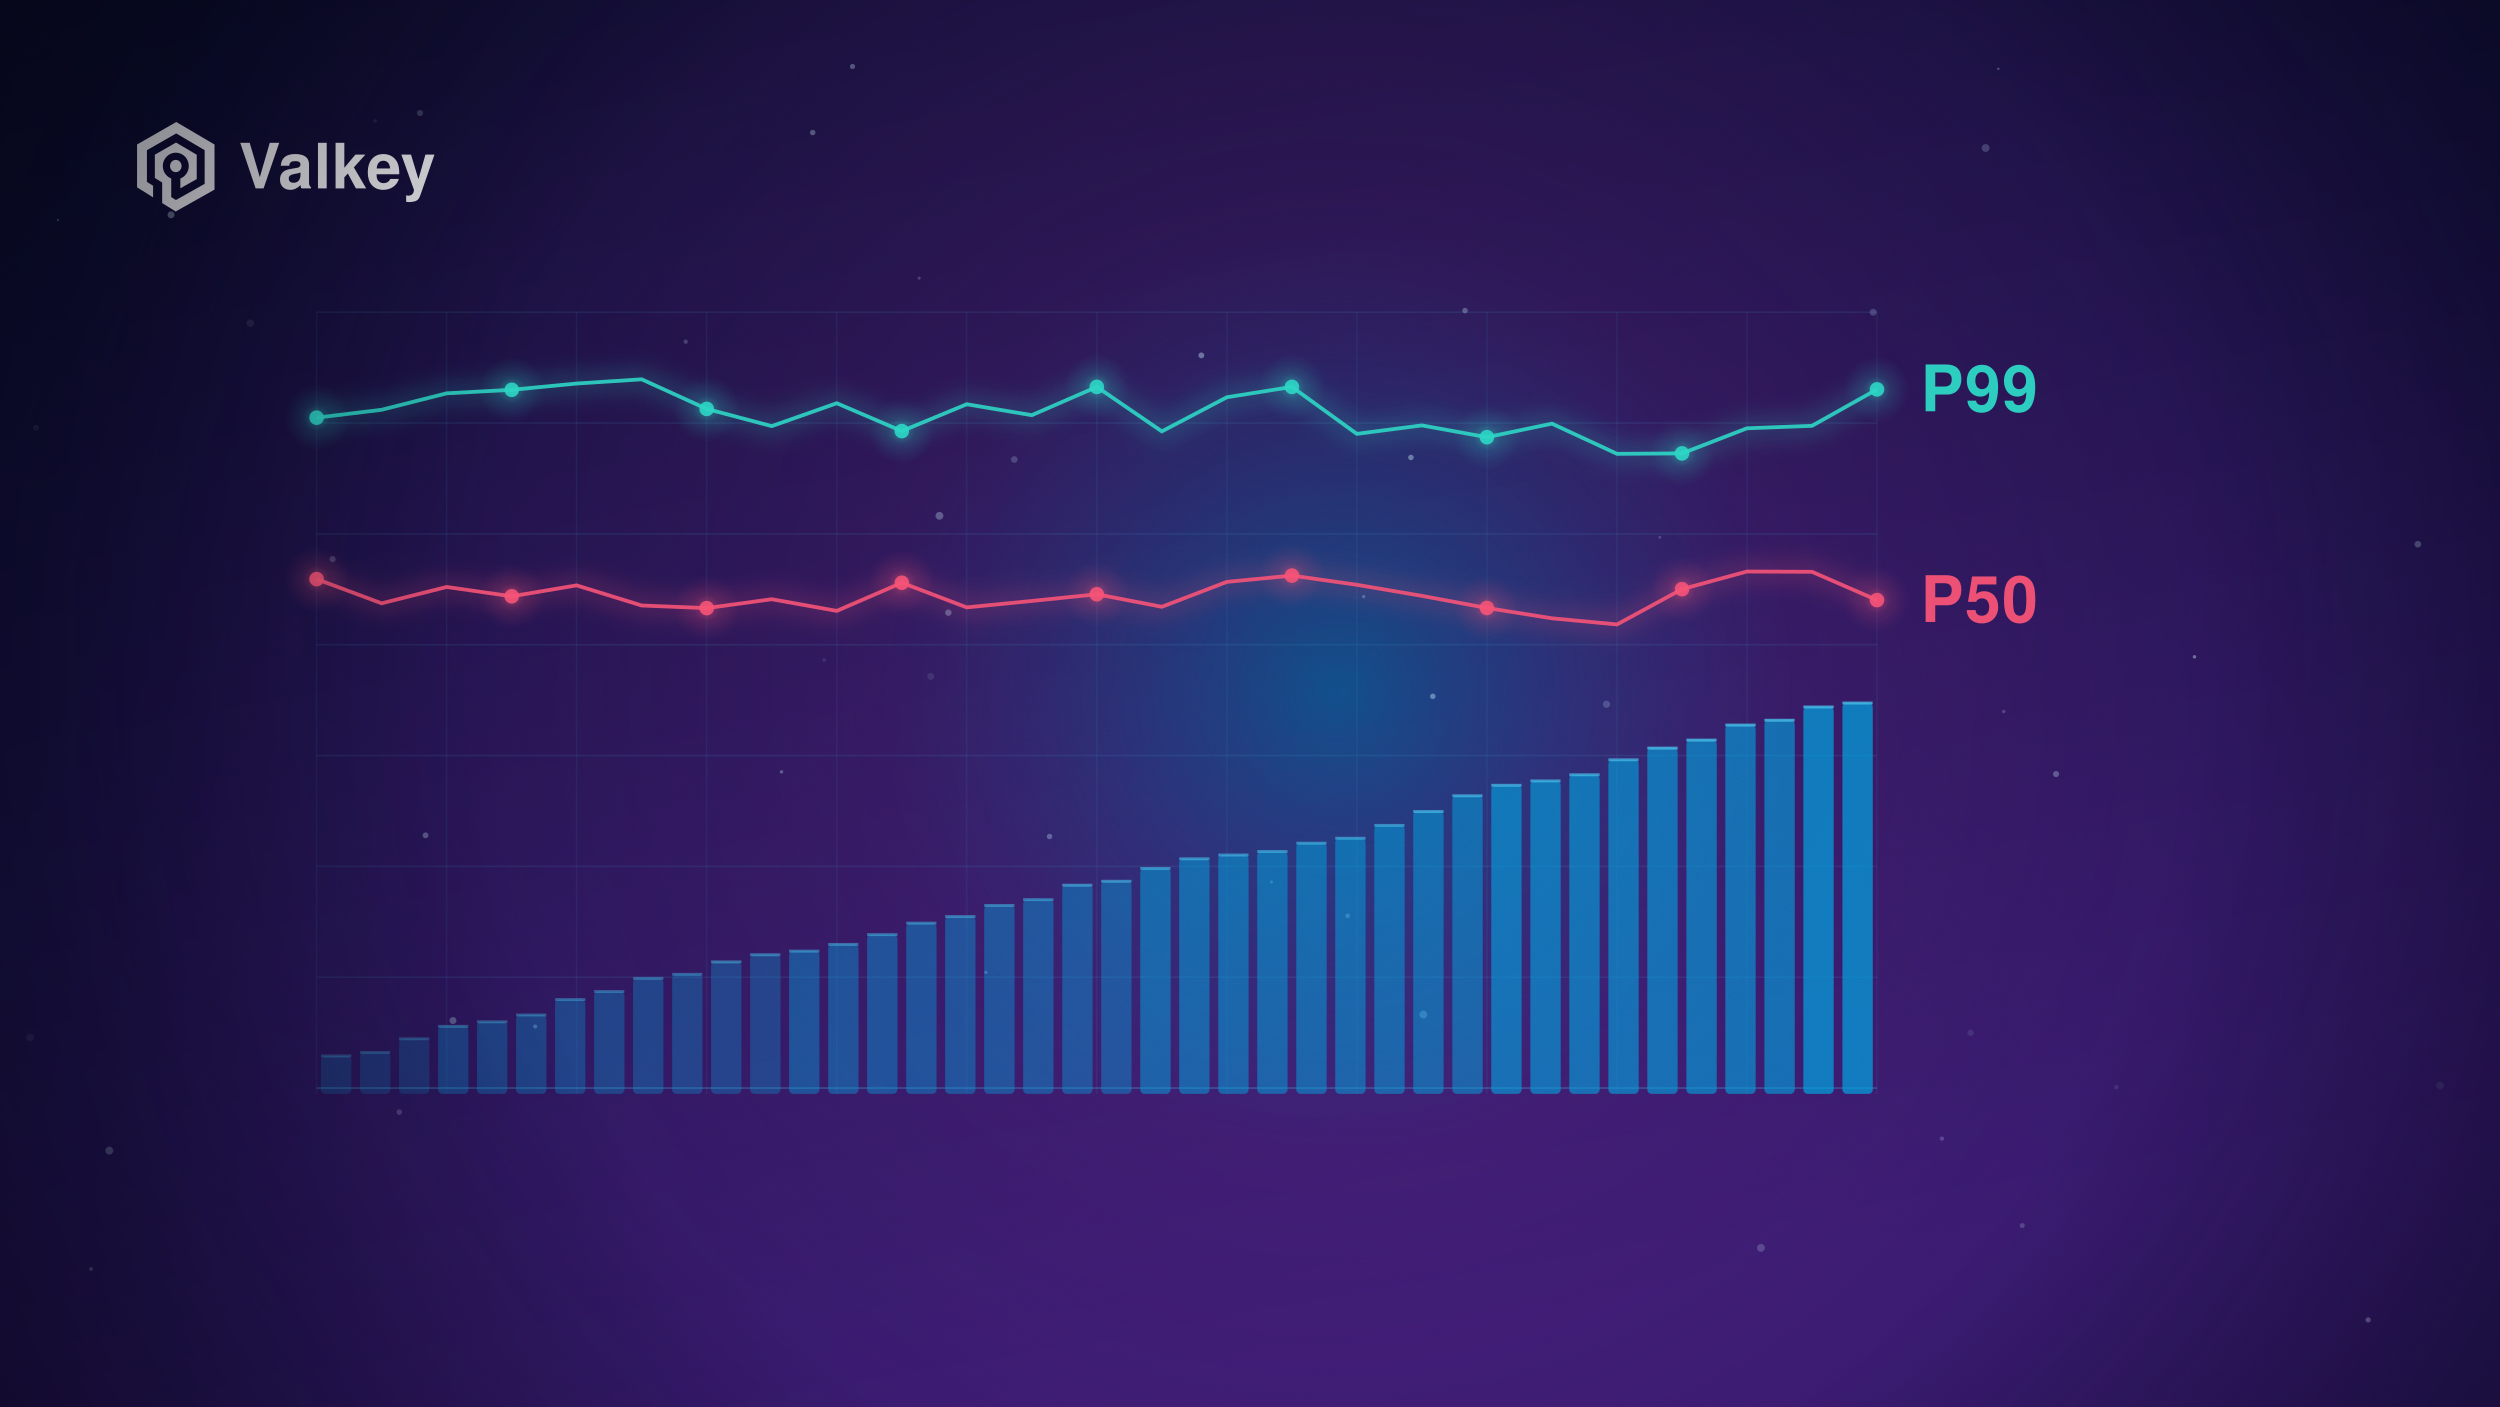
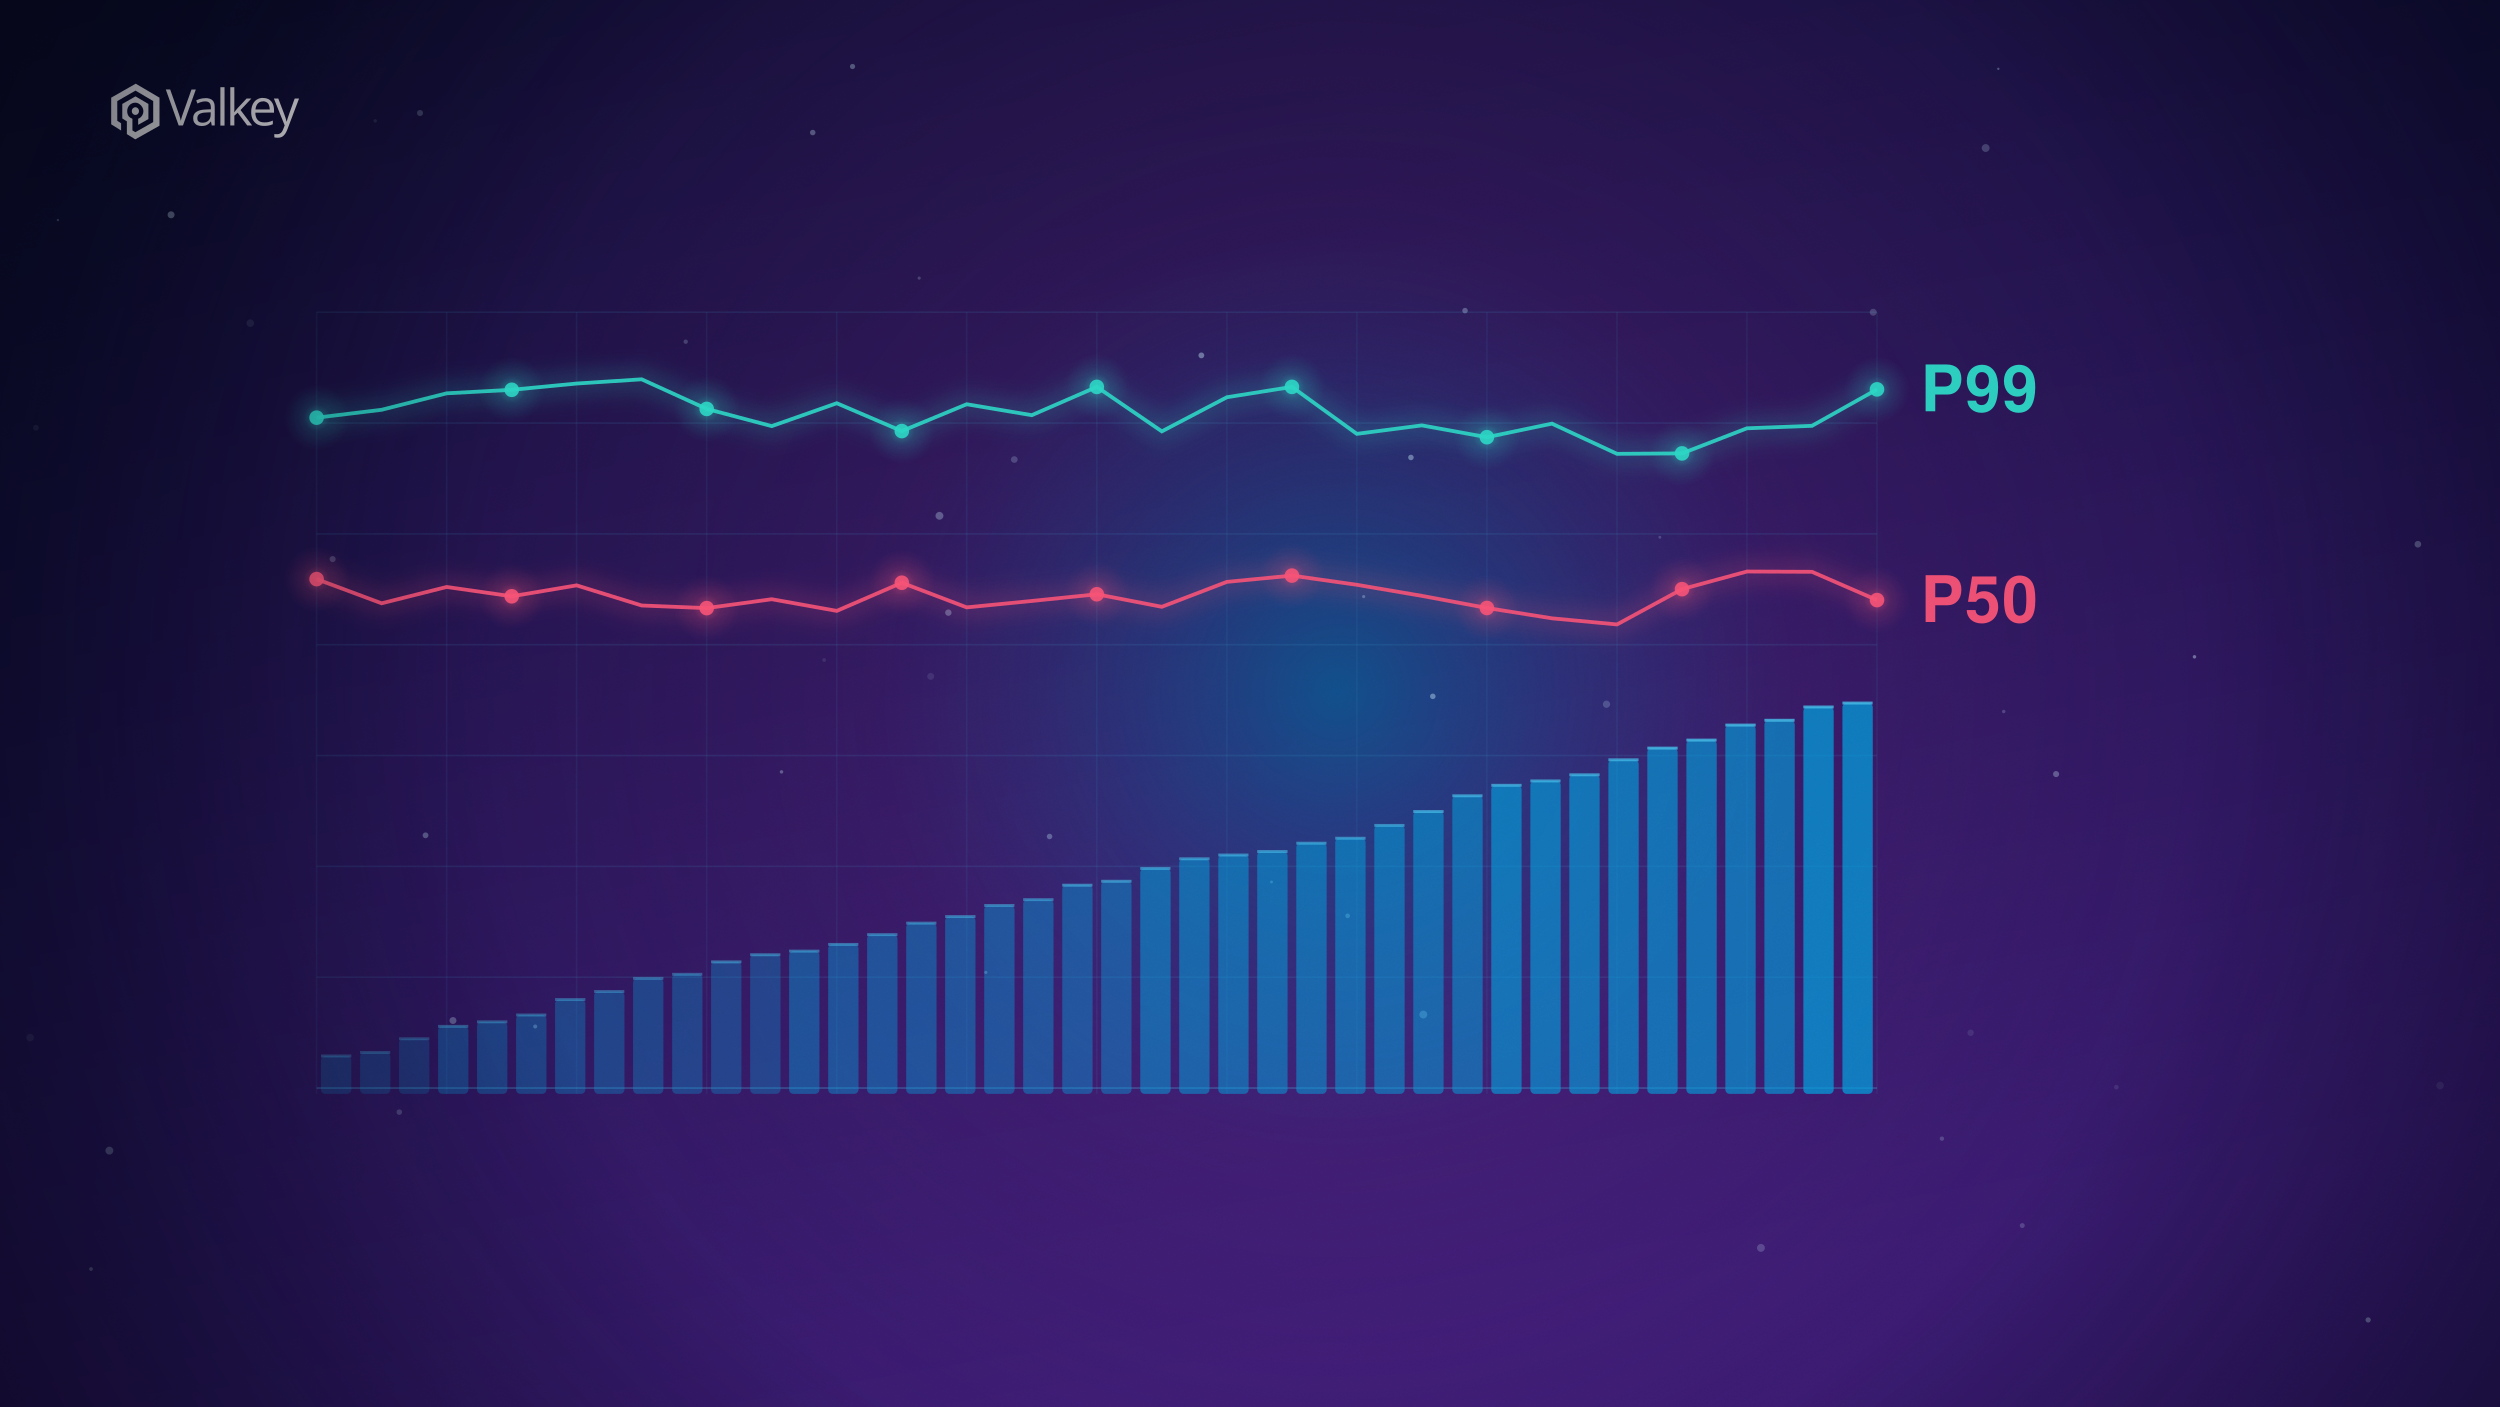
<svg xmlns="http://www.w3.org/2000/svg" width="1920" height="1080" viewBox="42.9 85.9 1714.3 964.3">
  <defs>
    <linearGradient id="sky" x1="0" y1="0" x2="0.32" y2="1">
      <stop offset="0" stop-color="#060A24" />
      <stop offset="0.48" stop-color="#171043" />
      <stop offset="1" stop-color="#301868" />
    </linearGradient>
    <radialGradient id="focus" gradientUnits="userSpaceOnUse" cx="960" cy="560" r="900">
      <stop offset="0" stop-color="#00A3E0" stop-opacity="0.42" />
      <stop offset="0.35" stop-color="#963CBD" stop-opacity="0.20" />
      <stop offset="1" stop-color="#963CBD" stop-opacity="0" />
    </radialGradient>
    <radialGradient id="vignette" gradientUnits="userSpaceOnUse" cx="960" cy="540" r="1180">
      <stop offset="0.5" stop-color="#03040F" stop-opacity="0" />
      <stop offset="1" stop-color="#03040F" stop-opacity="0.8" />
    </radialGradient>
    <radialGradient id="scrim">
      <stop offset="0" stop-color="#060A24" stop-opacity="0.72" />
      <stop offset="0.6" stop-color="#060A24" stop-opacity="0.45" />
      <stop offset="1" stop-color="#060A24" stop-opacity="0" />
    </radialGradient>
    <filter id="grain" x="0" y="0" width="100%" height="100%">
      <feTurbulence type="fractalNoise" baseFrequency="0.85" numOctaves="4" stitchTiles="stitch" />
      <feColorMatrix type="saturate" values="0" />
    </filter>
    <radialGradient id="h-cyan">
      <stop offset="0" stop-color="#46BDE9" stop-opacity="0.75" />
      <stop offset="0.4" stop-color="#46BDE9" stop-opacity="0.22" />
      <stop offset="1" stop-color="#46BDE9" stop-opacity="0" />
    </radialGradient>
    <radialGradient id="h-ice">
      <stop offset="0" stop-color="#CCF1FF" stop-opacity="0.75" />
      <stop offset="0.4" stop-color="#CCF1FF" stop-opacity="0.22" />
      <stop offset="1" stop-color="#CCF1FF" stop-opacity="0" />
    </radialGradient>
    <radialGradient id="h-mint">
      <stop offset="0" stop-color="#2CD5C4" stop-opacity="0.75" />
      <stop offset="0.4" stop-color="#2CD5C4" stop-opacity="0.22" />
      <stop offset="1" stop-color="#2CD5C4" stop-opacity="0" />
    </radialGradient>
    <radialGradient id="h-coral">
      <stop offset="0" stop-color="#F65275" stop-opacity="0.75" />
      <stop offset="0.4" stop-color="#F65275" stop-opacity="0.22" />
      <stop offset="1" stop-color="#F65275" stop-opacity="0" />
    </radialGradient>
    <radialGradient id="h-violet">
      <stop offset="0" stop-color="#963CBD" stop-opacity="0.75" />
      <stop offset="0.4" stop-color="#963CBD" stop-opacity="0.22" />
      <stop offset="1" stop-color="#963CBD" stop-opacity="0" />
    </radialGradient>
    <radialGradient id="h-gold">
      <stop offset="0" stop-color="#FFB81C" stop-opacity="0.75" />
      <stop offset="0.4" stop-color="#FFB81C" stop-opacity="0.22" />
      <stop offset="1" stop-color="#FFB81C" stop-opacity="0" />
    </radialGradient>
    <filter id="blur3" x="-70%" y="-70%" width="240%" height="240%">
      <feGaussianBlur stdDeviation="3" />
    </filter>
    <filter id="blur8" x="-70%" y="-70%" width="240%" height="240%">
      <feGaussianBlur stdDeviation="8" />
    </filter>
    <filter id="blur18" x="-70%" y="-70%" width="240%" height="240%">
      <feGaussianBlur stdDeviation="18" />
    </filter>
    <filter id="blur40" x="-70%" y="-70%" width="240%" height="240%">
      <feGaussianBlur stdDeviation="40" />
    </filter>
  </defs>
  <rect width="1920" height="1080" fill="url(#sky)" />
  <rect width="1920" height="1080" fill="url(#focus)" />
  <g>
    <circle cx="2.5" cy="777.9" r="2.4" fill="#CCF1FF" opacity="0.1" />
    <circle cx="1700.9" cy="459.1" r="2.3" fill="#CCF1FF" opacity="0.3" />
    <circle cx="1452.8" cy="616.7" r="2.1" fill="#CCF1FF" opacity="0.3" />
    <circle cx="117.9" cy="874.9" r="2.7" fill="#CCF1FF" opacity="0.3" />
    <circle cx="353.5" cy="785.7" r="2.4" fill="#CCF1FF" opacity="0.3" />
    <circle cx="105.3" cy="956.1" r="1.3" fill="#CCF1FF" opacity="0.3" />
    <circle cx="673.2" cy="276.6" r="1.1" fill="#CCF1FF" opacity="0.2" />
    <circle cx="1250.4" cy="941.6" r="2.7" fill="#CCF1FF" opacity="0.2" />
    <circle cx="1666.8" cy="991" r="1.8" fill="#CCF1FF" opacity="0.4" />
    <circle cx="627.5" cy="131.5" r="1.8" fill="#CCF1FF" opacity="0.3" />
    <circle cx="334.7" cy="658.7" r="2" fill="#CCF1FF" opacity="0.3" />
    <circle cx="1327.4" cy="300" r="2.4" fill="#CCF1FF" opacity="0.2" />
    <circle cx="1547.7" cy="536.3" r="1.2" fill="#CCF1FF" opacity="0.4" />
    <circle cx="1025.4" cy="563.4" r="1.9" fill="#CCF1FF" opacity="0.4" />
    <circle cx="1416.9" cy="573.8" r="1.2" fill="#CCF1FF" opacity="0.2" />
    <circle cx="38.8" cy="1001" r="1.5" fill="#CCF1FF" opacity="0.2" />
    <circle cx="967" cy="713.9" r="1.6" fill="#CCF1FF" opacity="0.3" />
    <circle cx="1716.1" cy="830.3" r="2.6" fill="#CCF1FF" opacity="0.1" />
    <circle cx="313" cy="46.3" r="1.1" fill="#CCF1FF" opacity="0.3" />
    <circle cx="914.8" cy="690.7" r="1" fill="#CCF1FF" opacity="0.3" />
    <circle cx="762.6" cy="659.5" r="1.9" fill="#CCF1FF" opacity="0.3" />
    <circle cx="578.8" cy="615.2" r="1.2" fill="#CCF1FF" opacity="0.3" />
    <circle cx="1404.5" cy="187.4" r="2.7" fill="#CCF1FF" opacity="0.2" />
    <circle cx="1394.2" cy="794.1" r="2.2" fill="#CCF1FF" opacity="0.1" />
    <circle cx="1402.1" cy="56.6" r="1.4" fill="#CCF1FF" opacity="0.2" />
    <circle cx="1413.2" cy="133.1" r="0.8" fill="#CCF1FF" opacity="0.3" />
    <circle cx="1279.8" cy="74.5" r="1.6" fill="#CCF1FF" opacity="0.1" />
    <circle cx="1144.5" cy="568.8" r="2.5" fill="#CCF1FF" opacity="0.2" />
    <circle cx="63.6" cy="797.4" r="2.6" fill="#CCF1FF" opacity="0.1" />
    <circle cx="1374.5" cy="866.7" r="1.5" fill="#CCF1FF" opacity="0.2" />
    <circle cx="316.7" cy="848.5" r="1.9" fill="#CCF1FF" opacity="0.2" />
    <circle cx="409.9" cy="789.8" r="1.4" fill="#CCF1FF" opacity="0.3" />
    <circle cx="1018.9" cy="781.6" r="2.7" fill="#CCF1FF" opacity="0.3" />
    <circle cx="693.2" cy="506" r="2.2" fill="#CCF1FF" opacity="0.3" />
    <circle cx="1494.1" cy="831.4" r="1.6" fill="#CCF1FF" opacity="0.1" />
    <circle cx="681.1" cy="549.7" r="2.4" fill="#CCF1FF" opacity="0.1" />
    <circle cx="1429.6" cy="926.3" r="1.7" fill="#CCF1FF" opacity="0.2" />
    <circle cx="1047.5" cy="298.9" r="1.9" fill="#CCF1FF" opacity="0.3" />
    <circle cx="978" cy="495" r="1.1" fill="#CCF1FF" opacity="0.3" />
    <circle cx="513.1" cy="320.2" r="1.5" fill="#CCF1FF" opacity="0.2" />
    <circle cx="160.2" cy="233.2" r="2.4" fill="#CCF1FF" opacity="0.4" />
    <circle cx="600.2" cy="176.8" r="1.9" fill="#CCF1FF" opacity="0.3" />
    <circle cx="866.7" cy="329.6" r="2" fill="#CCF1FF" opacity="0.4" />
    <circle cx="718.9" cy="752.7" r="1.1" fill="#CCF1FF" opacity="0.3" />
    <circle cx="67.5" cy="379.2" r="2" fill="#CCF1FF" opacity="0.1" />
    <circle cx="300.2" cy="168.8" r="1.2" fill="#CCF1FF" opacity="0.1" />
    <circle cx="271" cy="469.3" r="2.1" fill="#CCF1FF" opacity="0.2" />
    <circle cx="738.4" cy="401" r="2.3" fill="#CCF1FF" opacity="0.2" />
    <circle cx="1181.1" cy="454.3" r="1" fill="#CCF1FF" opacity="0.2" />
    <circle cx="687.1" cy="439.6" r="2.7" fill="#CCF1FF" opacity="0.3" />
    <circle cx="82.6" cy="236.8" r="0.8" fill="#CCF1FF" opacity="0.3" />
    <circle cx="608" cy="538.5" r="1.3" fill="#CCF1FF" opacity="0.1" />
    <circle cx="1010.4" cy="399.6" r="1.9" fill="#CCF1FF" opacity="0.4" />
    <circle cx="214.5" cy="307.5" r="2.6" fill="#CCF1FF" opacity="0.1" />
    <circle cx="330.9" cy="163.4" r="2.1" fill="#CCF1FF" opacity="0.2" />
  </g>
  <g>
    <line x1="260" y1="300" x2="1330" y2="300" stroke="#46BDE9" stroke-width="1.1" opacity="0.1" />
    <line x1="260" y1="376" x2="1330" y2="376" stroke="#46BDE9" stroke-width="1.1" opacity="0.1" />
    <line x1="260" y1="452" x2="1330" y2="452" stroke="#46BDE9" stroke-width="1.1" opacity="0.1" />
    <line x1="260" y1="528" x2="1330" y2="528" stroke="#46BDE9" stroke-width="1.1" opacity="0.1" />
    <line x1="260" y1="604" x2="1330" y2="604" stroke="#46BDE9" stroke-width="1.1" opacity="0.1" />
    <line x1="260" y1="680" x2="1330" y2="680" stroke="#46BDE9" stroke-width="1.1" opacity="0.1" />
    <line x1="260" y1="756" x2="1330" y2="756" stroke="#46BDE9" stroke-width="1.1" opacity="0.1" />
    <line x1="260" y1="832" x2="1330" y2="832" stroke="#46BDE9" stroke-width="1.1" opacity="0.3" />
    <line x1="260" y1="300" x2="260" y2="836" stroke="#46BDE9" stroke-width="1.1" opacity="0.07" />
    <line x1="349.2" y1="300" x2="349.2" y2="836" stroke="#46BDE9" stroke-width="1.1" opacity="0.07" />
    <line x1="438.3" y1="300" x2="438.3" y2="836" stroke="#46BDE9" stroke-width="1.1" opacity="0.07" />
    <line x1="527.5" y1="300" x2="527.5" y2="836" stroke="#46BDE9" stroke-width="1.1" opacity="0.07" />
    <line x1="616.7" y1="300" x2="616.7" y2="836" stroke="#46BDE9" stroke-width="1.1" opacity="0.07" />
    <line x1="705.8" y1="300" x2="705.8" y2="836" stroke="#46BDE9" stroke-width="1.1" opacity="0.07" />
    <line x1="795" y1="300" x2="795" y2="836" stroke="#46BDE9" stroke-width="1.1" opacity="0.07" />
    <line x1="884.2" y1="300" x2="884.2" y2="836" stroke="#46BDE9" stroke-width="1.1" opacity="0.07" />
    <line x1="973.3" y1="300" x2="973.3" y2="836" stroke="#46BDE9" stroke-width="1.1" opacity="0.07" />
    <line x1="1062.5" y1="300" x2="1062.5" y2="836" stroke="#46BDE9" stroke-width="1.1" opacity="0.07" />
    <line x1="1151.7" y1="300" x2="1151.7" y2="836" stroke="#46BDE9" stroke-width="1.1" opacity="0.07" />
    <line x1="1240.8" y1="300" x2="1240.8" y2="836" stroke="#46BDE9" stroke-width="1.1" opacity="0.07" />
    <line x1="1330" y1="300" x2="1330" y2="836" stroke="#46BDE9" stroke-width="1.1" opacity="0.07" />
  </g>
  <g>
    <rect x="263" y="810" width="20.8" height="26" rx="3" fill="#00A3E0" opacity="0.2" />
    <line x1="263" y1="810" x2="283.8" y2="810" stroke="#46BDE9" stroke-width="2" opacity="0.3" />
    <rect x="289.8" y="807.6" width="20.8" height="28.4" rx="3" fill="#00A3E0" opacity="0.2" />
    <line x1="289.8" y1="807.6" x2="310.5" y2="807.6" stroke="#46BDE9" stroke-width="2" opacity="0.3" />
    <rect x="316.5" y="798.2" width="20.8" height="37.8" rx="3" fill="#00A3E0" opacity="0.2" />
    <line x1="316.5" y1="798.2" x2="337.3" y2="798.2" stroke="#46BDE9" stroke-width="2" opacity="0.3" />
    <rect x="343.3" y="789.7" width="20.8" height="46.3" rx="3" fill="#00A3E0" opacity="0.3" />
    <line x1="343.3" y1="789.7" x2="364" y2="789.7" stroke="#46BDE9" stroke-width="2" opacity="0.4" />
    <rect x="370" y="786.6" width="20.8" height="49.4" rx="3" fill="#00A3E0" opacity="0.3" />
    <line x1="370" y1="786.6" x2="390.8" y2="786.6" stroke="#46BDE9" stroke-width="2" opacity="0.4" />
    <rect x="396.8" y="781.9" width="20.8" height="54.1" rx="3" fill="#00A3E0" opacity="0.3" />
    <line x1="396.8" y1="781.9" x2="417.5" y2="781.9" stroke="#46BDE9" stroke-width="2" opacity="0.4" />
    <rect x="423.5" y="771.3" width="20.8" height="64.7" rx="3" fill="#00A3E0" opacity="0.3" />
    <line x1="423.5" y1="771.3" x2="444.3" y2="771.3" stroke="#46BDE9" stroke-width="2" opacity="0.4" />
    <rect x="450.3" y="765.8" width="20.8" height="70.2" rx="3" fill="#00A3E0" opacity="0.3" />
    <line x1="450.3" y1="765.8" x2="471" y2="765.8" stroke="#46BDE9" stroke-width="2" opacity="0.4" />
    <rect x="477" y="756.8" width="20.8" height="79.2" rx="3" fill="#00A3E0" opacity="0.3" />
    <line x1="477" y1="756.8" x2="497.8" y2="756.8" stroke="#46BDE9" stroke-width="2" opacity="0.4" />
    <rect x="503.8" y="754" width="20.8" height="82" rx="3" fill="#00A3E0" opacity="0.3" />
    <line x1="503.8" y1="754" x2="524.5" y2="754" stroke="#46BDE9" stroke-width="2" opacity="0.4" />
    <rect x="530.5" y="745.5" width="20.8" height="90.5" rx="3" fill="#00A3E0" opacity="0.3" />
    <line x1="530.5" y1="745.5" x2="551.3" y2="745.5" stroke="#46BDE9" stroke-width="2" opacity="0.5" />
    <rect x="557.3" y="740.6" width="20.8" height="95.4" rx="3" fill="#00A3E0" opacity="0.3" />
    <line x1="557.3" y1="740.6" x2="578" y2="740.6" stroke="#46BDE9" stroke-width="2" opacity="0.5" />
    <rect x="584" y="738.1" width="20.8" height="97.9" rx="3" fill="#00A3E0" opacity="0.4" />
    <line x1="584" y1="738.1" x2="604.8" y2="738.1" stroke="#46BDE9" stroke-width="2" opacity="0.5" />
    <rect x="610.8" y="733.5" width="20.8" height="102.5" rx="3" fill="#00A3E0" opacity="0.4" />
    <line x1="610.8" y1="733.5" x2="631.5" y2="733.5" stroke="#46BDE9" stroke-width="2" opacity="0.5" />
    <rect x="637.5" y="726.8" width="20.8" height="109.2" rx="3" fill="#00A3E0" opacity="0.4" />
    <line x1="637.5" y1="726.8" x2="658.3" y2="726.8" stroke="#46BDE9" stroke-width="2" opacity="0.5" />
    <rect x="664.3" y="718.9" width="20.8" height="117.1" rx="3" fill="#00A3E0" opacity="0.4" />
    <line x1="664.3" y1="718.9" x2="685" y2="718.9" stroke="#46BDE9" stroke-width="2" opacity="0.5" />
    <rect x="691" y="714.4" width="20.8" height="121.6" rx="3" fill="#00A3E0" opacity="0.4" />
    <line x1="691" y1="714.4" x2="711.8" y2="714.4" stroke="#46BDE9" stroke-width="2" opacity="0.5" />
    <rect x="717.8" y="706.8" width="20.8" height="129.2" rx="3" fill="#00A3E0" opacity="0.4" />
    <line x1="717.8" y1="706.8" x2="738.5" y2="706.8" stroke="#46BDE9" stroke-width="2" opacity="0.5" />
    <rect x="744.5" y="702.8" width="20.8" height="133.2" rx="3" fill="#00A3E0" opacity="0.4" />
    <line x1="744.5" y1="702.8" x2="765.3" y2="702.8" stroke="#46BDE9" stroke-width="2" opacity="0.5" />
    <rect x="771.3" y="692.9" width="20.8" height="143.1" rx="3" fill="#00A3E0" opacity="0.4" />
    <line x1="771.3" y1="692.9" x2="792" y2="692.9" stroke="#46BDE9" stroke-width="2" opacity="0.6" />
    <rect x="798" y="690.2" width="20.8" height="145.8" rx="3" fill="#00A3E0" opacity="0.4" />
    <line x1="798" y1="690.2" x2="818.8" y2="690.2" stroke="#46BDE9" stroke-width="2" opacity="0.6" />
    <rect x="824.8" y="681.4" width="20.8" height="154.6" rx="3" fill="#00A3E0" opacity="0.5" />
    <line x1="824.8" y1="681.4" x2="845.5" y2="681.4" stroke="#46BDE9" stroke-width="2" opacity="0.6" />
    <rect x="851.5" y="674.8" width="20.8" height="161.2" rx="3" fill="#00A3E0" opacity="0.5" />
    <line x1="851.5" y1="674.8" x2="872.3" y2="674.8" stroke="#46BDE9" stroke-width="2" opacity="0.6" />
    <rect x="878.3" y="672.2" width="20.8" height="163.8" rx="3" fill="#00A3E0" opacity="0.5" />
    <line x1="878.3" y1="672.2" x2="899" y2="672.2" stroke="#46BDE9" stroke-width="2" opacity="0.6" />
    <rect x="905" y="669.8" width="20.8" height="166.2" rx="3" fill="#00A3E0" opacity="0.5" />
    <line x1="905" y1="669.8" x2="925.8" y2="669.8" stroke="#46BDE9" stroke-width="2" opacity="0.6" />
    <rect x="931.8" y="664.1" width="20.8" height="171.9" rx="3" fill="#00A3E0" opacity="0.5" />
    <line x1="931.8" y1="664.1" x2="952.5" y2="664.1" stroke="#46BDE9" stroke-width="2" opacity="0.6" />
    <rect x="958.5" y="660.7" width="20.8" height="175.3" rx="3" fill="#00A3E0" opacity="0.5" />
    <line x1="958.5" y1="660.7" x2="979.3" y2="660.7" stroke="#46BDE9" stroke-width="2" opacity="0.6" />
    <rect x="985.3" y="651.9" width="20.8" height="184.1" rx="3" fill="#00A3E0" opacity="0.5" />
    <line x1="985.3" y1="651.9" x2="1006" y2="651.9" stroke="#46BDE9" stroke-width="2" opacity="0.6" />
    <rect x="1012" y="642.4" width="20.8" height="193.6" rx="3" fill="#00A3E0" opacity="0.5" />
    <line x1="1012" y1="642.4" x2="1032.8" y2="642.4" stroke="#46BDE9" stroke-width="2" opacity="0.7" />
    <rect x="1038.8" y="631.6" width="20.8" height="204.4" rx="3" fill="#00A3E0" opacity="0.5" />
    <line x1="1038.8" y1="631.6" x2="1059.5" y2="631.6" stroke="#46BDE9" stroke-width="2" opacity="0.7" />
    <rect x="1065.5" y="624.4" width="20.8" height="211.6" rx="3" fill="#00A3E0" opacity="0.6" />
    <line x1="1065.5" y1="624.4" x2="1086.3" y2="624.4" stroke="#46BDE9" stroke-width="2" opacity="0.7" />
    <rect x="1092.3" y="621.4" width="20.8" height="214.6" rx="3" fill="#00A3E0" opacity="0.6" />
    <line x1="1092.3" y1="621.4" x2="1113" y2="621.4" stroke="#46BDE9" stroke-width="2" opacity="0.7" />
    <rect x="1119" y="617.2" width="20.8" height="218.8" rx="3" fill="#00A3E0" opacity="0.6" />
    <line x1="1119" y1="617.2" x2="1139.8" y2="617.2" stroke="#46BDE9" stroke-width="2" opacity="0.7" />
    <rect x="1145.8" y="606.9" width="20.8" height="229.1" rx="3" fill="#00A3E0" opacity="0.6" />
    <line x1="1145.8" y1="606.9" x2="1166.5" y2="606.9" stroke="#46BDE9" stroke-width="2" opacity="0.7" />
    <rect x="1172.5" y="598.9" width="20.8" height="237.1" rx="3" fill="#00A3E0" opacity="0.6" />
    <line x1="1172.5" y1="598.9" x2="1193.3" y2="598.9" stroke="#46BDE9" stroke-width="2" opacity="0.8" />
    <rect x="1199.3" y="593.4" width="20.8" height="242.6" rx="3" fill="#00A3E0" opacity="0.6" />
    <line x1="1199.3" y1="593.4" x2="1220" y2="593.4" stroke="#46BDE9" stroke-width="2" opacity="0.8" />
    <rect x="1226" y="583.1" width="20.8" height="252.9" rx="3" fill="#00A3E0" opacity="0.6" />
    <line x1="1226" y1="583.1" x2="1246.8" y2="583.1" stroke="#46BDE9" stroke-width="2" opacity="0.8" />
    <rect x="1252.8" y="579.8" width="20.8" height="256.2" rx="3" fill="#00A3E0" opacity="0.6" />
    <line x1="1252.8" y1="579.8" x2="1273.5" y2="579.8" stroke="#46BDE9" stroke-width="2" opacity="0.8" />
    <rect x="1279.5" y="570.7" width="20.8" height="265.3" rx="3" fill="#00A3E0" opacity="0.7" />
    <line x1="1279.5" y1="570.7" x2="1300.3" y2="570.7" stroke="#46BDE9" stroke-width="2" opacity="0.8" />
    <rect x="1306.3" y="568" width="20.8" height="268" rx="3" fill="#00A3E0" opacity="0.7" />
    <line x1="1306.3" y1="568" x2="1327" y2="568" stroke="#46BDE9" stroke-width="2" opacity="0.8" />
  </g>
  <g>
    <path d="M 260 372.3 L 304.6 366.9 L 349.2 355.6 L 393.8 353.2 L 438.3 348.9 L 482.9 346 L 527.5 366.3 L 572.1 378.1 L 616.7 362.4 L 661.3 381.5 L 705.8 363.1 L 750.4 370.6 L 795 351.2 L 839.6 381.7 L 884.2 358.3 L 928.8 351.2 L 973.3 383.4 L 1017.9 377.6 L 1062.5 385.7 L 1107.1 376.4 L 1151.7 397.1 L 1196.3 396.8 L 1240.8 379.6 L 1285.4 377.9 L 1330 352.9" fill="none" stroke="#2CD5C4" stroke-width="9" opacity="0.3" filter="url(#blur8)" />
    <path d="M 260 372.3 L 304.6 366.9 L 349.2 355.6 L 393.8 353.2 L 438.3 348.9 L 482.9 346 L 527.5 366.3 L 572.1 378.1 L 616.7 362.4 L 661.3 381.5 L 705.8 363.1 L 750.4 370.6 L 795 351.2 L 839.6 381.7 L 884.2 358.3 L 928.8 351.2 L 973.3 383.4 L 1017.9 377.6 L 1062.5 385.7 L 1107.1 376.4 L 1151.7 397.1 L 1196.3 396.8 L 1240.8 379.6 L 1285.4 377.9 L 1330 352.9" fill="none" stroke="#2CD5C4" stroke-width="2.6" opacity="0.9" />
    <circle cx="260" cy="372.3" r="22.5" fill="url(#h-mint)" opacity="0.6" />
    <circle cx="260" cy="372.3" r="5" fill="#2CD5C4" opacity="0.9" />
    <circle cx="393.8" cy="353.2" r="22.5" fill="url(#h-mint)" opacity="0.6" />
    <circle cx="393.8" cy="353.2" r="5" fill="#2CD5C4" opacity="0.9" />
    <circle cx="527.5" cy="366.3" r="22.5" fill="url(#h-mint)" opacity="0.6" />
    <circle cx="527.5" cy="366.3" r="5" fill="#2CD5C4" opacity="0.9" />
    <circle cx="661.3" cy="381.5" r="22.5" fill="url(#h-mint)" opacity="0.6" />
    <circle cx="661.3" cy="381.5" r="5" fill="#2CD5C4" opacity="0.9" />
    <circle cx="795" cy="351.2" r="22.5" fill="url(#h-mint)" opacity="0.6" />
    <circle cx="795" cy="351.2" r="5" fill="#2CD5C4" opacity="0.9" />
    <circle cx="928.8" cy="351.2" r="22.5" fill="url(#h-mint)" opacity="0.6" />
    <circle cx="928.8" cy="351.2" r="5" fill="#2CD5C4" opacity="0.9" />
    <circle cx="1062.5" cy="385.7" r="22.5" fill="url(#h-mint)" opacity="0.6" />
    <circle cx="1062.5" cy="385.7" r="5" fill="#2CD5C4" opacity="0.9" />
    <circle cx="1196.3" cy="396.8" r="22.5" fill="url(#h-mint)" opacity="0.6" />
    <circle cx="1196.3" cy="396.8" r="5" fill="#2CD5C4" opacity="0.9" />
    <circle cx="1330" cy="352.9" r="22.5" fill="url(#h-mint)" opacity="0.6" />
    <circle cx="1330" cy="352.9" r="5" fill="#2CD5C4" opacity="0.9" />
    <text x="1360" y="367.9" fill="#2CD5C4" opacity="0.95" font-family="Helvetica Neue, Helvetica, Arial, sans-serif" font-size="44" font-weight="700" letter-spacing="1">P99</text>
    <path d="M 260 483 L 304.6 499.6 L 349.2 488.4 L 393.8 494.8 L 438.3 487.3 L 482.9 501.1 L 527.5 502.9 L 572.1 496.8 L 616.7 504.8 L 661.3 485.5 L 705.8 502.4 L 750.4 498 L 795 493.4 L 839.6 502 L 884.2 484.9 L 928.8 480.6 L 973.3 486.9 L 1017.9 494.5 L 1062.5 502.8 L 1107.1 509.9 L 1151.7 514.1 L 1196.3 489.9 L 1240.8 477.8 L 1285.4 478 L 1330 497.4" fill="none" stroke="#F65275" stroke-width="9" opacity="0.3" filter="url(#blur8)" />
    <path d="M 260 483 L 304.6 499.6 L 349.2 488.4 L 393.8 494.8 L 438.3 487.3 L 482.9 501.1 L 527.5 502.9 L 572.1 496.8 L 616.7 504.8 L 661.3 485.5 L 705.8 502.4 L 750.4 498 L 795 493.4 L 839.6 502 L 884.2 484.9 L 928.8 480.6 L 973.3 486.9 L 1017.9 494.5 L 1062.5 502.8 L 1107.1 509.9 L 1151.7 514.1 L 1196.3 489.9 L 1240.8 477.8 L 1285.4 478 L 1330 497.4" fill="none" stroke="#F65275" stroke-width="2.6" opacity="0.9" />
    <circle cx="260" cy="483" r="22.5" fill="url(#h-coral)" opacity="0.6" />
    <circle cx="260" cy="483" r="5" fill="#F65275" opacity="0.9" />
    <circle cx="393.8" cy="494.8" r="22.5" fill="url(#h-coral)" opacity="0.6" />
    <circle cx="393.8" cy="494.8" r="5" fill="#F65275" opacity="0.9" />
    <circle cx="527.5" cy="502.9" r="22.5" fill="url(#h-coral)" opacity="0.6" />
    <circle cx="527.5" cy="502.9" r="5" fill="#F65275" opacity="0.9" />
    <circle cx="661.3" cy="485.5" r="22.5" fill="url(#h-coral)" opacity="0.6" />
    <circle cx="661.3" cy="485.5" r="5" fill="#F65275" opacity="0.9" />
    <circle cx="795" cy="493.4" r="22.5" fill="url(#h-coral)" opacity="0.6" />
    <circle cx="795" cy="493.4" r="5" fill="#F65275" opacity="0.9" />
    <circle cx="928.8" cy="480.6" r="22.5" fill="url(#h-coral)" opacity="0.6" />
    <circle cx="928.8" cy="480.6" r="5" fill="#F65275" opacity="0.9" />
    <circle cx="1062.5" cy="502.8" r="22.5" fill="url(#h-coral)" opacity="0.6" />
    <circle cx="1062.5" cy="502.8" r="5" fill="#F65275" opacity="0.9" />
    <circle cx="1196.3" cy="489.9" r="22.5" fill="url(#h-coral)" opacity="0.6" />
    <circle cx="1196.3" cy="489.9" r="5" fill="#F65275" opacity="0.9" />
    <circle cx="1330" cy="497.4" r="22.5" fill="url(#h-coral)" opacity="0.6" />
    <circle cx="1330" cy="497.4" r="5" fill="#F65275" opacity="0.9" />
    <text x="1360" y="512.4" fill="#F65275" opacity="0.95" font-family="Helvetica Neue, Helvetica, Arial, sans-serif" font-size="44" font-weight="700" letter-spacing="1">P50</text>
  </g>
  <g opacity="0.92">
-     <g transform="translate(136 167.8) scale(0.8806)">
-       <path d="M 13.482 60.695 L 0.998 52.884 L 0.998 19.503 L 31.528 2.001 L 61.318 19.532 L 61.318 54.645 L 31.055 71.689 L 20.548 65.116 L 20.548 51.041 L 20.548 49.12 L 14.852 45.556 L 14.852 27.453 L 31.346 17.997 L 47.464 27.482 L 47.464 46.451 L 34.703 53.638 L 34.703 45.999 C 38.529 44.526 41.274 40.739 41.274 36.27 C 41.274 30.511 36.713 25.884 31.158 25.884 C 25.603 25.884 21.042 30.511 21.042 36.27 C 21.042 40.739 23.787 44.526 27.612 45.999 L 27.612 60.474 L 31.261 62.756 L 53.635 50.155 L 53.635 23.925 L 31.477 10.885 L 8.681 23.954 L 8.681 48.629 L 13.482 51.633 L 13.482 60.695 Z M 31.158 31.498 C 33.672 31.498 35.66 33.664 35.66 36.27 C 35.66 38.877 33.672 41.043 31.158 41.043 C 28.644 41.043 26.656 38.877 26.656 36.27 C 26.656 33.664 28.644 31.498 31.158 31.498 Z" fill="#FFFFFF" fill-rule="evenodd" />
+     <g transform="translate(114.9 138.9) scale(0.73116)">
+       <path d="M15.2,50l-9.4-5.9v-25L28.8,6l22.3,13.1v26.3l-22.7,12.8-7.9-4.9v-12l-4.3-2.7v-13.6l12.4-7.1,12.1,7.1v14.2l-9.6,5.4v-5.7c2.9-1.1,4.9-3.9,4.9-7.3s-3.4-7.8-7.6-7.8-7.6,3.5-7.6,7.8,2.1,6.2,4.9,7.3v10.9l2.7,1.7,16.8-9.5v-19.7l-16.6-9.8-17.1,9.8v18.5l3.6,2.3v6.8ZM28.5,28.1c1.9,0,3.4,1.6,3.4,3.6s-1.5,3.6-3.4,3.6-3.4-1.6-3.4-3.6,1.5-3.6,3.4-3.6Z" fill="#FFFFFF" fill-rule="evenodd" />
+       <path d="M85.2,11.4l-12.1,33.8h-4l-12.1-33.8h4.1l7.9,22.3c.3.9.6,1.8.9,2.6.3.8.5,1.6.7,2.4.2.8.4,1.5.5,2.2.2-.7.3-1.4.5-2.2.2-.8.4-1.6.7-2.4.3-.8.6-1.7.9-2.6l7.9-22.2h4.2Z" fill="#FFFFFF" />
+       <path d="M94,19.5c3,0,5.3.7,6.7,2,1.5,1.4,2.2,3.5,2.2,6.5v17.2h-2.8l-.7-3.7h-.2c-.7.9-1.4,1.7-2.2,2.3-.8.6-1.7,1.1-2.7,1.4-1,.3-2.2.5-3.7.5s-2.9-.3-4.1-.8c-1.2-.5-2.1-1.4-2.8-2.5-.7-1.1-1-2.5-1-4.2,0-2.5,1-4.5,3-5.8,2-1.4,5.1-2.1,9.2-2.2l4.4-.2v-1.5c0-2.2-.5-3.7-1.4-4.6-.9-.9-2.3-1.3-4-1.3-1.3,0-2.6.2-3.8.6-1.2.4-2.3.8-3.4,1.4l-1.2-2.9c1.1-.6,2.5-1.1,3.9-1.5,1.5-.4,3-.6,4.7-.6h0ZM99.1,32.8l-3.9.2c-3.2.1-5.4.6-6.7,1.5s-1.9,2.2-1.9,3.9.4,2.5,1.3,3.2c.9.7,2,1,3.5,1,2.3,0,4.1-.6,5.5-1.9s2.2-3.1,2.2-5.6v-2.3Z" fill="#FFFFFF" />
+       <path d="M112.1,45.3h-3.9V9.3h3.9v36Z" fill="#FFFFFF" />
+       <path d="M121.3,9.3v18.7c0,.6,0,1.4,0,2.3,0,.9,0,1.7-.1,2.3h.2c.3-.4.8-1,1.4-1.8.6-.8,1.2-1.4,1.6-1.9l8.4-9h4.5l-10.2,10.8,10.9,14.5h-4.6l-9-12-3.1,2.8v9.2h-3.8V9.3h3.8Z" fill="#FFFFFF" />
+       <path d="M148.2,19.4c2.2,0,4,.5,5.6,1.4,1.5,1,2.7,2.3,3.5,4,.8,1.7,1.2,3.7,1.2,6v2.4h-17.5c0,3,.8,5.2,2.2,6.8s3.5,2.3,6.1,2.3,3-.1,4.3-.4c1.2-.3,2.5-.7,3.8-1.3v3.4c-1.3.6-2.6,1-3.8,1.2-1.2.3-2.7.4-4.4.4-2.4,0-4.6-.5-6.4-1.5-1.8-1-3.2-2.5-4.2-4.4-1-1.9-1.5-4.3-1.5-7.1,0-2.7.5-5.1,1.4-7.1.9-2,2.2-3.5,3.9-4.6,1.7-1.1,3.7-1.6,5.9-1.6h0ZM148.2,22.6c-2.1,0-3.7.7-4.9,2-1.2,1.3-1.9,3.2-2.2,5.6h13.4c0-1.5-.3-2.8-.7-4-.4-1.2-1.1-2.1-2.1-2.7-.9-.6-2.1-1-3.6-1Z" fill="#FFFFFF" />
+       <path d="M158.4,19.9h4.1l5.6,14.7c.3.9.6,1.7.9,2.5.3.8.5,1.5.7,2.3.2.7.4,1.4.5,2.1h.2c.2-.8.5-1.8.9-3,.4-1.3.8-2.6,1.3-3.9l5.3-14.7h4.1l-11,29.1c-.6,1.6-1.3,2.9-2.1,4.1-.8,1.2-1.7,2-2.8,2.7-1.1.6-2.5.9-4,.9s-1.4,0-1.9-.1c-.6,0-1-.2-1.4-.3v-3.1c.3,0,.7.1,1.2.2.5,0,1,0,1.5,0,1,0,1.8-.2,2.5-.6.7-.4,1.3-.9,1.8-1.6.5-.7.9-1.5,1.3-2.5l1.4-3.6-10.2-25.4Z" fill="#FFFFFF" />
    </g>
-     <text x="206.6" y="215.1" fill="#FFFFFF" font-family="Helvetica Neue, Helvetica, Arial, sans-serif" font-size="42.9" font-weight="600" letter-spacing="0.5">Valkey</text>
  </g>
  <rect width="1920" height="1080" fill="url(#vignette)" />
  <rect width="1920" height="1080" filter="url(#grain)" opacity="0.055" style="mix-blend-mode:overlay" />
</svg>
